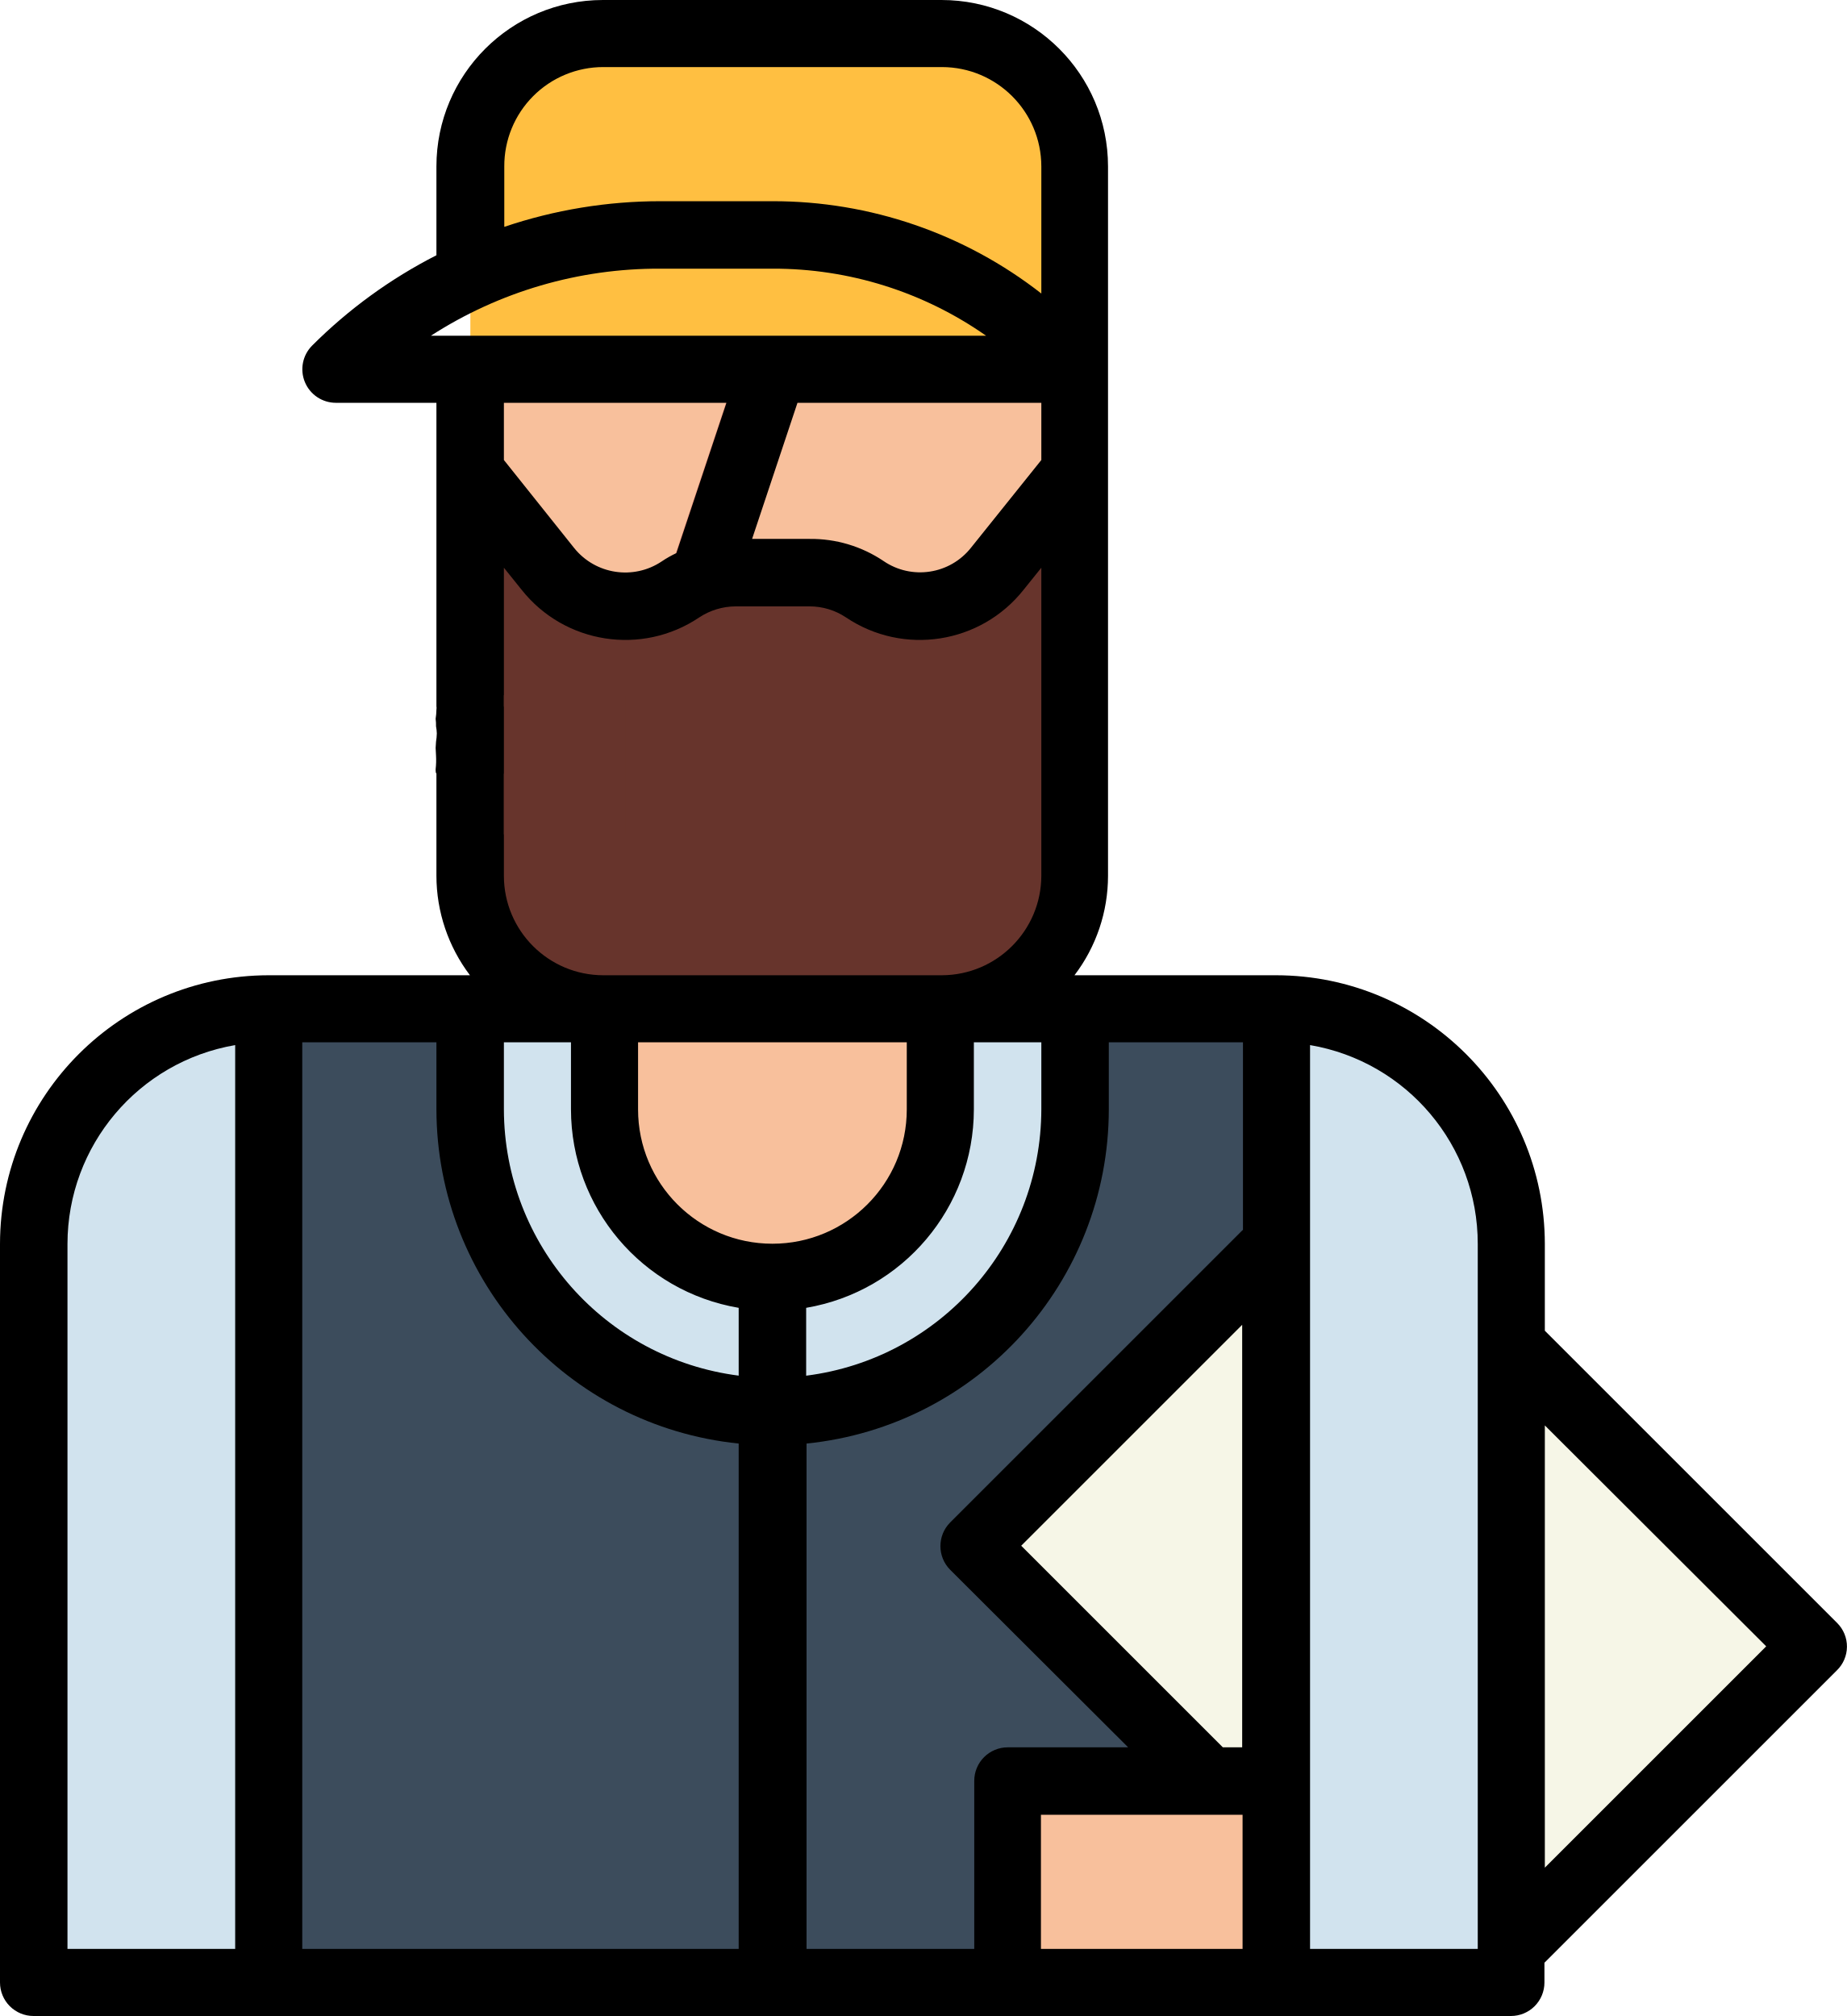
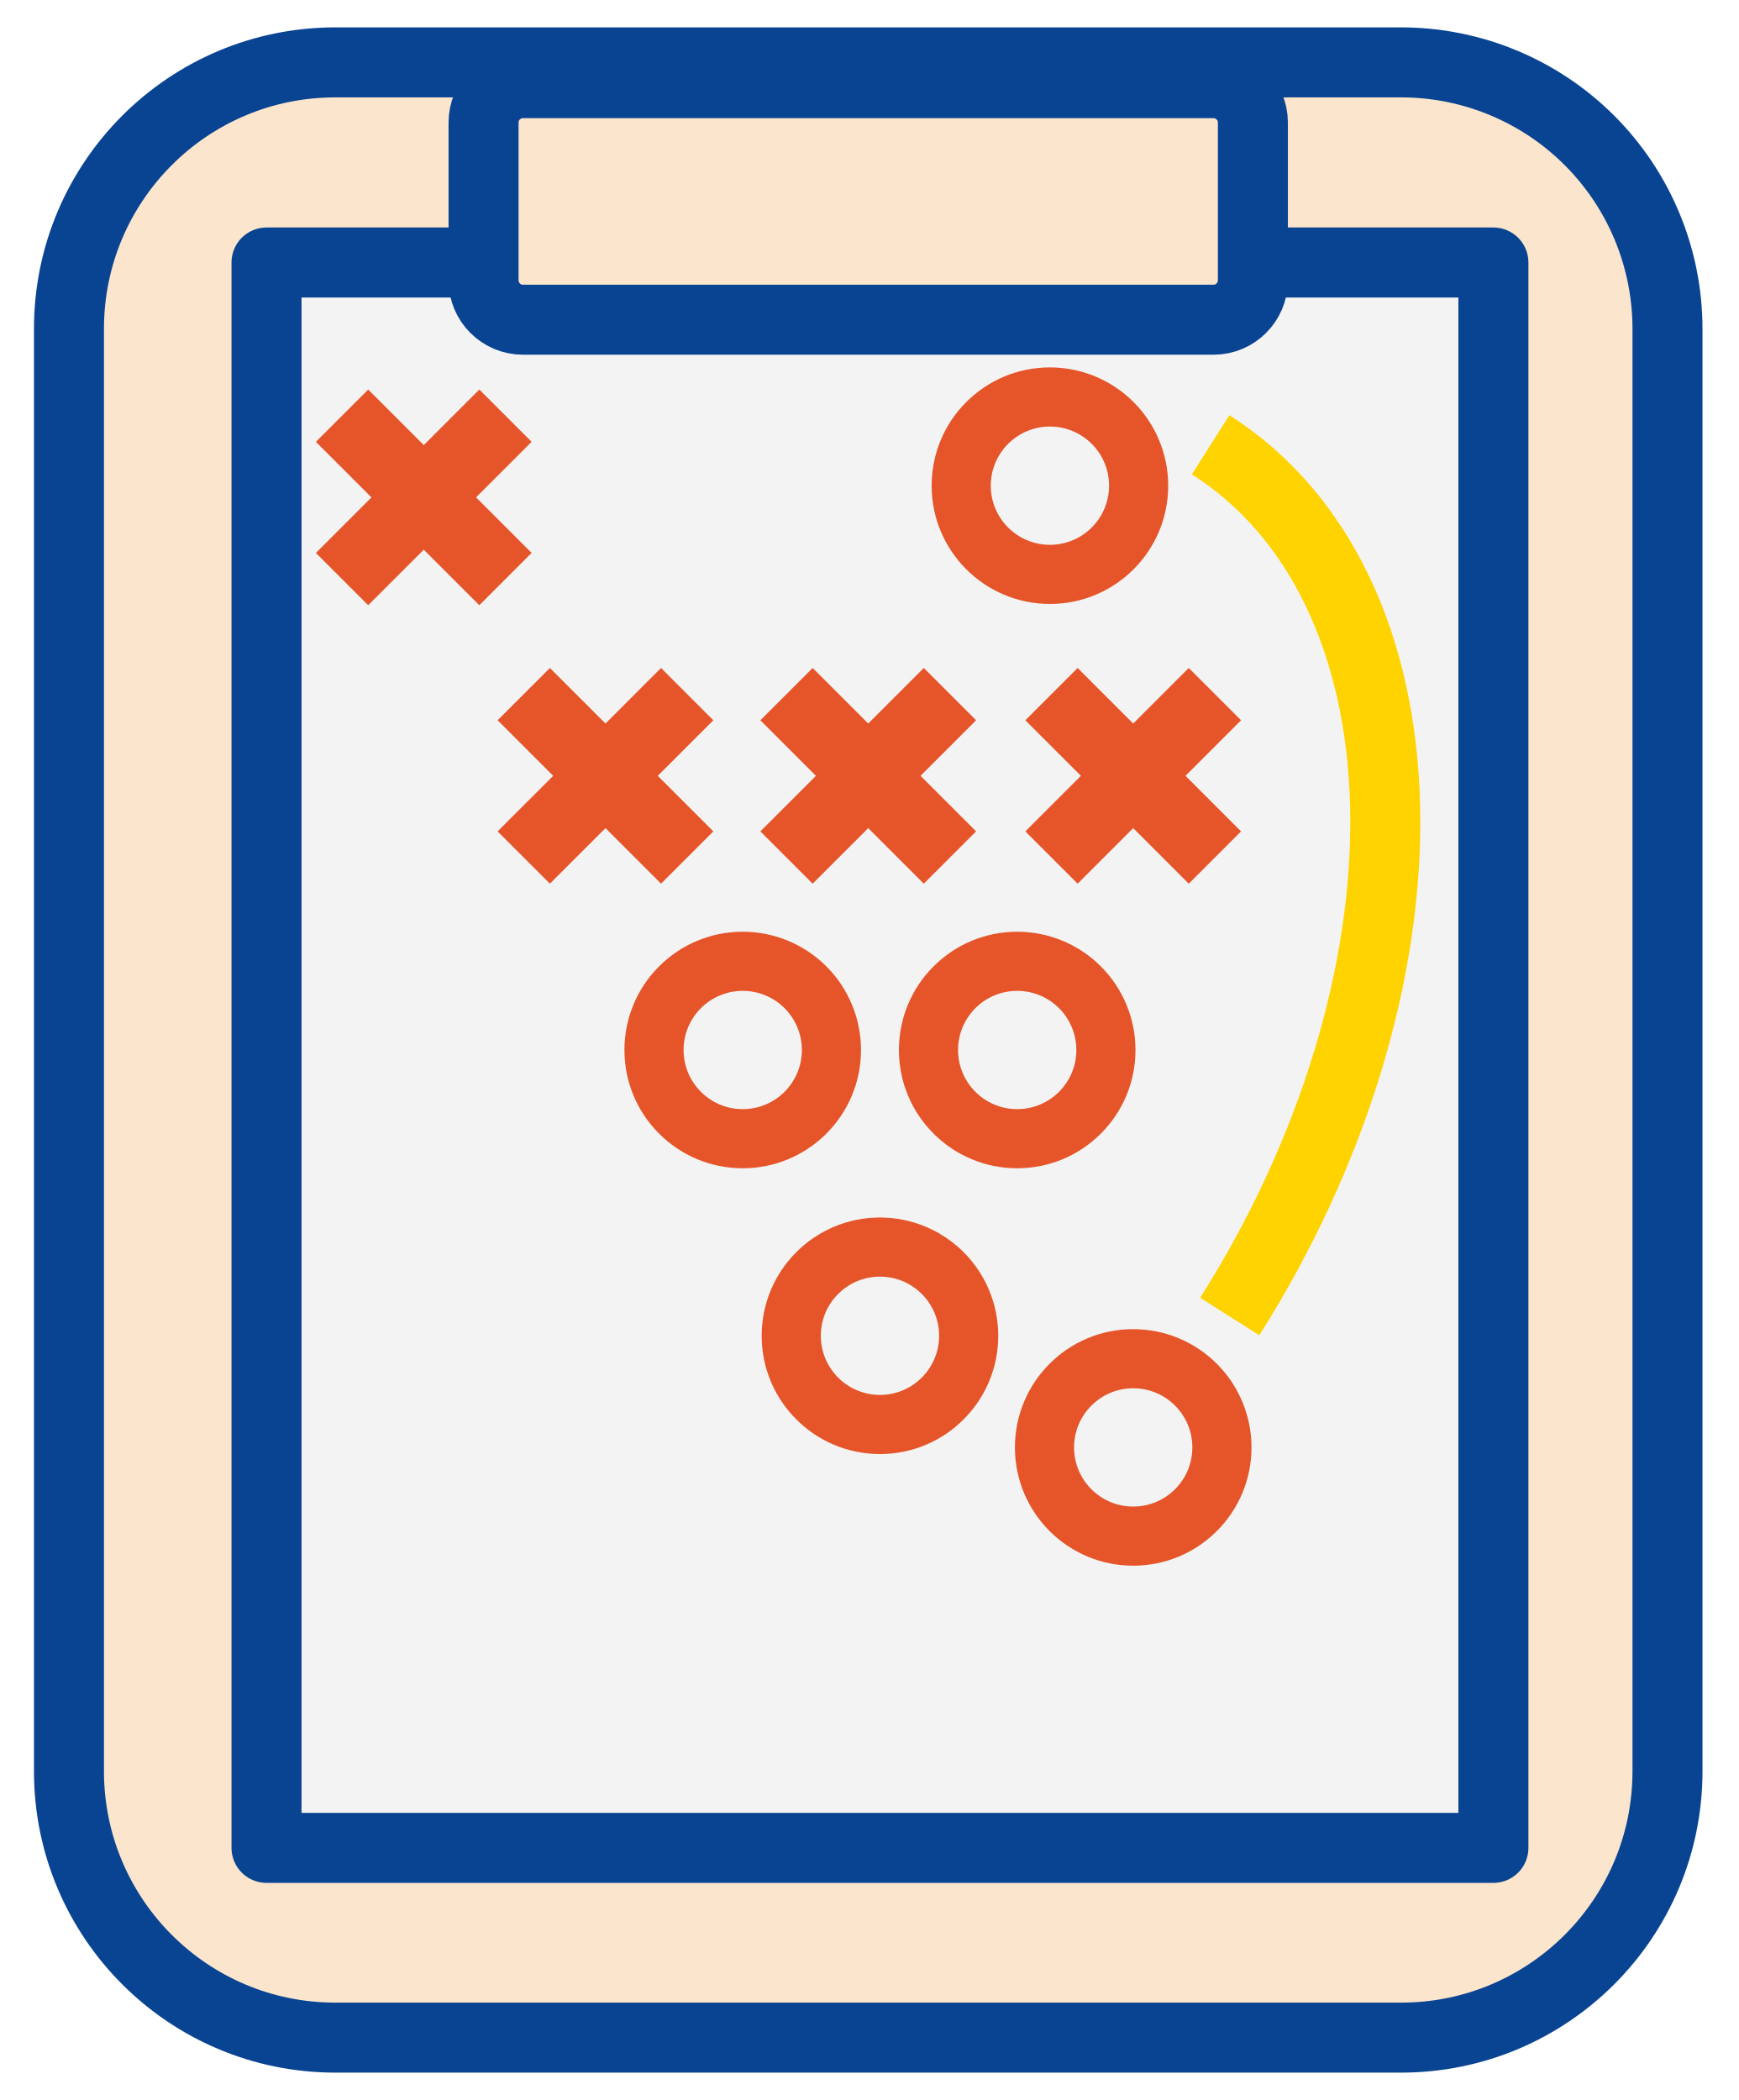
- <svg xmlns="http://www.w3.org/2000/svg" id="Layer_1" width="468.06" height="511" data-name="Layer 1" viewBox="0 0 468.06 511">
-   <path fill="#3c4c5c" d="M90,254.3H345.3V501.1H90Z" transform="translate(-21.9 1)" />
-   <path fill="#d1e3ee" d="M90,254.3V501.1H30.5V313.9A59.54,59.54,0,0,1,90,254.3Z" transform="translate(-21.9 1)" />
-   <path fill="#d1e3ee" d="M141.1,254.3H294.3v25.5a76.6,76.6,0,0,1-153.2,0V254.3Z" transform="translate(-21.9 1)" />
-   <path fill="#f6f6e7" d="M370.9,305.4,481.5,416l-76.6,76.6h-34L268.8,390.5l85.1-85.1Z" transform="translate(-21.9 1)" />
-   <path fill="#f8c09c" d="M277.3,450h76.6v51.1H277.3Z" transform="translate(-21.9 1)" />
-   <path fill="#d1e3ee" d="M345.3,254.3a59.62,59.62,0,0,1,59.6,59.6V501.1H345.3Z" transform="translate(-21.9 1)" />
-   <path fill="#f8c09c" d="M294.3,84.1V220.6a33.72,33.72,0,0,1-33.7,33.7H174.8a33.72,33.72,0,0,1-33.7-33.7h0V84.1Z" transform="translate(-21.9 1)" />
-   <path fill="#ef937d" d="M186.1,160.3l29.2-87.4,16.1,5.4-29.2,87.4Z" transform="translate(-21.9 1)" />
-   <path fill="#f8c09c" d="M175.1,245.8h85.1v34a42.5,42.5,0,0,1-85,0v-34Z" transform="translate(-21.9 1)" />
-   <path fill="#67342c" d="M294.3,116.6l-19.6,26.1a25.07,25.07,0,0,1-33.6,5.2,25.66,25.66,0,0,0-14-4.3H208.3a25.1,25.1,0,0,0-14,4.3,25.19,25.19,0,0,1-33.6-5.2L141.1,119V220.6a33.72,33.72,0,0,0,33.7,33.7h85.8a33.72,33.72,0,0,0,33.7-33.7h0v-104Z" transform="translate(-21.9 1)" />
-   <path fill="#ffbf41" d="M174.8,7.5h85.8a33.72,33.72,0,0,1,33.7,33.7V92.6H141.1V41.2A33.72,33.72,0,0,1,174.8,7.5Z" transform="translate(-21.9 1)" />
-   <path d="M487.5,410.4l-74.1-74.1v-22a68.18,68.18,0,0,0-68.1-68.1H294.2a41.61,41.61,0,0,0,8.5-25.2V41.2A42.21,42.21,0,0,0,260.5-1H174.7a42.21,42.21,0,0,0-42.2,42.2V63.7A124.66,124.66,0,0,0,101,86.6a8.5,8.5,0,0,0,6,14.5h25.5V178a2.72,2.72,0,0,1,0,.9,16.41,16.41,0,0,1-.2,2.3,11.48,11.48,0,0,1,.1,1.9,11,11,0,0,1,.2,1.8,14.92,14.92,0,0,1-.2,2.1c0,.5-.1,1.1-.1,1.6s.1,1.3.1,1.9a20.76,20.76,0,0,1-.1,3.5,3.4,3.4,0,0,0,.1,1h.1v26a41.83,41.83,0,0,0,8.5,25.2H90a68.18,68.18,0,0,0-68.1,68.1V501.5a8.49,8.49,0,0,0,8.5,8.5H404.8a8.49,8.49,0,0,0,8.5-8.5v-5l74.1-74.1A8.42,8.42,0,0,0,487.5,410.4ZM81.5,493H39V314.3a51.18,51.18,0,0,1,42.5-50.4ZM174.8,16h85.8a25.22,25.22,0,0,1,25.2,25.2V73.4A110.39,110.39,0,0,0,217.7,50H189.3a123.58,123.58,0,0,0-39.6,6.5V41.2h0A25.07,25.07,0,0,1,174.8,16Zm85.8,230.2H174.8A25.22,25.22,0,0,1,149.6,221V195.1h17v-17h-17V142.9l4.5,5.6a33.54,33.54,0,0,0,45,7,16.86,16.86,0,0,1,9.2-2.8h18.8a16.61,16.61,0,0,1,9.2,2.8,33.54,33.54,0,0,0,45-7l4.5-5.6V221A25.29,25.29,0,0,1,260.6,246.2Zm25.2,17v17a68.19,68.19,0,0,1-59.6,67.5V330.5a51.08,51.08,0,0,0,42.5-50.3v-17ZM149.6,115.6V101.1H206l-12.7,38.1a27.06,27.06,0,0,0-3.7,2.1,16.61,16.61,0,0,1-22.2-3.4ZM268,137.8a16.44,16.44,0,0,1-22.2,3.4,32.85,32.85,0,0,0-18.7-5.6H212.5L224,101.1h61.8v14.5ZM131.1,84.1a106.3,106.3,0,0,1,58.2-17h28.4a93.78,93.78,0,0,1,54.1,17ZM209.2,493H98.5V263.2h34v17a85.3,85.3,0,0,0,76.6,84.7V493Zm0-145.3a68.19,68.19,0,0,1-59.6-67.5v-17h17v17a51.08,51.08,0,0,0,42.5,50.3v17.2Zm-25.6-67.5v-17h68.1v17a34.05,34.05,0,0,1-68.1,0ZM336.8,493H285.7V459h51.1Zm0-51.1h-5l-51.1-51.1,56-56V441.9Zm0-131.1-74.1,74.1a8.51,8.51,0,0,0,0,12l45.1,45H277.3a8.49,8.49,0,0,0-8.5,8.5V493H226.3V364.9a85.23,85.23,0,0,0,76.6-84.7v-17h34v47.6ZM396.4,493H353.9V263.9a51.09,51.09,0,0,1,42.5,50.4Zm17-20.6V360.3l56.1,56Z" transform="translate(-21.9 1)" />
-   <rect width="30.8" height="35.3" x="127.7" y="176.2" fill="#67342c" />
+ <svg xmlns="http://www.w3.org/2000/svg" version="1.1" viewBox="0.0 0.0 596.139 720.0" fill="none" stroke="none" stroke-linecap="square" stroke-miterlimit="10">
+   <clipPath id="p.0">
+     <path d="m0 0l596.139 0l0 720.0l-596.139 0l0 -720.0z" clip-rule="nonzero" />
+   </clipPath>
+   <g clip-path="url(#p.0)">
+     <path fill="#000000" fill-opacity="0.0" d="m0 0l596.139 0l0 720.0l-596.139 0z" fill-rule="evenodd" />
+     <path fill="#fce5cd" d="m23.643 112.721l0 0c0 -50.443 40.892 -91.335 91.335 -91.335l365.33 0l0 0c24.224 0 47.455 9.623 64.584 26.751c17.129 17.129 26.751 40.36 26.751 64.584l0 494.558c0 50.443 -40.892 91.335 -91.335 91.335l-365.33 0c-50.443 0 -91.335 -40.892 -91.335 -91.335z" fill-rule="evenodd" />
+     <path stroke="#094492" stroke-width="24.0" stroke-linejoin="round" stroke-linecap="butt" d="m23.643 112.721l0 0c0 -50.443 40.892 -91.335 91.335 -91.335l365.33 0l0 0c24.224 0 47.455 9.623 64.584 26.751c17.129 17.129 26.751 40.36 26.751 64.584l0 494.558c0 50.443 -40.892 91.335 -91.335 91.335l-365.33 0c-50.443 0 -91.335 -40.892 -91.335 -91.335z" fill-rule="evenodd" />
+     <path fill="#f3f3f3" d="m91.367 90.0l420.598 0l0 543.559l-420.598 0z" fill-rule="evenodd" />
+     <path stroke="#094492" stroke-width="24.0" stroke-linejoin="round" stroke-linecap="butt" d="m91.367 90.0l420.598 0l0 543.559l-420.598 0z" fill-rule="evenodd" />
+     <path fill="#000000" fill-opacity="0.0" d="m415.02 152.506l0 0c37.08 23.506 58.602 68.199 59.83 124.248c1.229 56.048 -17.937 118.86 -53.279 174.619l-139.811 -88.63z" fill-rule="evenodd" />
+     <path fill="#000000" fill-opacity="0.0" d="m415.02 152.506l0 0c37.08 23.506 58.602 68.199 59.83 124.248c1.229 56.048 -17.937 118.86 -53.279 174.619" fill-rule="evenodd" />
+     <path stroke="#ffd300" stroke-width="24.0" stroke-linejoin="round" stroke-linecap="butt" d="m415.02 152.506l0 0c37.08 23.506 58.602 68.199 59.83 124.248c1.229 56.048 -17.937 118.86 -53.279 174.619" fill-rule="evenodd" />
+     <path fill="#fce5cd" d="m165.769 42.032l0 0c0 -7.465 6.052 -13.517 13.517 -13.517l236.713 0c3.585 0 7.023 1.424 9.558 3.959c2.535 2.535 3.959 5.973 3.959 9.558l0 54.068c0 7.465 -6.052 13.517 -13.517 13.517l-236.713 0c-7.465 0 -13.517 -6.052 -13.517 -13.517z" fill-rule="evenodd" />
+     <path stroke="#094492" stroke-width="24.0" stroke-linejoin="round" stroke-linecap="butt" d="m165.769 42.032l0 0c0 -7.465 6.052 -13.517 13.517 -13.517l236.713 0c3.585 0 7.023 1.424 9.558 3.959c2.535 2.535 3.959 5.973 3.959 9.558l0 54.068c0 7.465 -6.052 13.517 -13.517 13.517l-236.713 0c-7.465 0 -13.517 -6.052 -13.517 -13.517z" fill-rule="evenodd" />
+     <path fill="#e55529" d="m351.506 246.95l17.93 -17.93l19.047 19.047l19.047 -19.047l17.93 17.93l-19.047 19.047l19.047 19.047l-17.93 17.93l-19.047 -19.047l-19.047 19.047l-17.93 -17.93l19.047 -19.047z" fill-rule="evenodd" />
+     <path fill="#e55529" d="m260.666 246.95l17.93 -17.93l19.047 19.047l19.047 -19.047l17.93 17.93l-19.047 19.047l19.047 19.047l-17.93 17.93l-19.047 -19.047l-19.047 19.047l-17.93 -17.93l19.047 -19.047z" fill-rule="evenodd" />
+     <path fill="#e55529" d="m170.592 246.95l17.93 -17.93l19.047 19.047l19.047 -19.047l17.93 17.93l-19.047 19.047l19.047 19.047l-17.93 17.93l-19.047 -19.047l-19.047 19.047l-17.93 -17.93l19.047 -19.047z" fill-rule="evenodd" />
+     <path fill="#e55529" d="m214.067 360.0l0 0c0 -22.396 18.155 -40.551 40.551 -40.551l0 0c10.755 0 21.069 4.272 28.674 11.877c7.605 7.605 11.877 17.919 11.877 28.674l0 0c0 22.396 -18.155 40.551 -40.551 40.551l0 0c-22.396 0 -40.551 -18.155 -40.551 -40.551zm20.276 0l0 0c0 11.198 9.078 20.276 20.276 20.276c11.198 0 20.276 -9.078 20.276 -20.276c0 -11.198 -9.078 -20.276 -20.276 -20.276l0 0c-11.198 0 -20.276 9.078 -20.276 20.276z" fill-rule="evenodd" />
+     <path fill="#e55529" d="m308.164 360.0l0 0c0 -22.396 18.155 -40.551 40.551 -40.551l0 0c10.755 0 21.069 4.272 28.674 11.877c7.605 7.605 11.877 17.919 11.877 28.674l0 0c0 22.396 -18.155 40.551 -40.551 40.551l0 0c-22.396 0 -40.551 -18.155 -40.551 -40.551zm20.276 0l0 0c0 11.198 9.078 20.276 20.276 20.276c11.198 0 20.276 -9.078 20.276 -20.276c0 -11.198 -9.078 -20.276 -20.276 -20.276l0 0c-11.198 0 -20.276 9.078 -20.276 20.276z" fill-rule="evenodd" />
+     <path fill="#e55529" d="m108.296 151.483l17.93 -17.93l19.047 19.047l19.047 -19.047l17.93 17.93l-19.047 19.047l19.047 19.047l-17.93 17.93l-19.047 -19.047l-19.047 19.047l-17.93 -17.93l19.047 -19.047z" fill-rule="evenodd" />
+     <path fill="#e55529" d="m261.115 457.982l0 0c0 -22.396 18.155 -40.551 40.551 -40.551l0 0c10.755 0 21.069 4.272 28.674 11.877c7.605 7.605 11.877 17.919 11.877 28.674l0 0c0 22.396 -18.155 40.551 -40.551 40.551l0 0c-22.396 0 -40.551 -18.155 -40.551 -40.551zm20.276 0l0 0c0 11.198 9.078 20.276 20.276 20.276c11.198 0 20.276 -9.078 20.276 -20.276c0 -11.198 -9.078 -20.276 -20.276 -20.276l0 0c-11.198 0 -20.276 9.078 -20.276 20.276z" fill-rule="evenodd" />
+     <path fill="#e55529" d="m347.932 496.257l0 0c0 -22.396 18.155 -40.551 40.551 -40.551l0 0c10.755 0 21.069 4.272 28.674 11.877c7.605 7.605 11.877 17.919 11.877 28.674l0 0c0 22.396 -18.155 40.551 -40.551 40.551l0 0c-22.396 0 -40.551 -18.155 -40.551 -40.551zm20.276 0l0 0c0 11.198 9.078 20.276 20.276 20.276c11.198 0 20.276 -9.078 20.276 -20.276c0 -11.198 -9.078 -20.276 -20.276 -20.276l0 0c-11.198 0 -20.276 9.078 -20.276 20.276z" fill-rule="evenodd" />
+     <path fill="#e55529" d="m319.378 166.517l0 0c0 -22.396 18.155 -40.551 40.551 -40.551l0 0c10.755 0 21.069 4.272 28.674 11.877c7.605 7.605 11.877 17.919 11.877 28.674l0 0c0 22.396 -18.155 40.551 -40.551 40.551l0 0c-22.396 0 -40.551 -18.155 -40.551 -40.551zm20.276 0l0 0c0 11.198 9.078 20.276 20.276 20.276c11.198 0 20.276 -9.078 20.276 -20.276c0 -11.198 -9.078 -20.276 -20.276 -20.276l0 0c-11.198 0 -20.276 9.078 -20.276 20.276z" fill-rule="evenodd" />
+   </g>
</svg>
